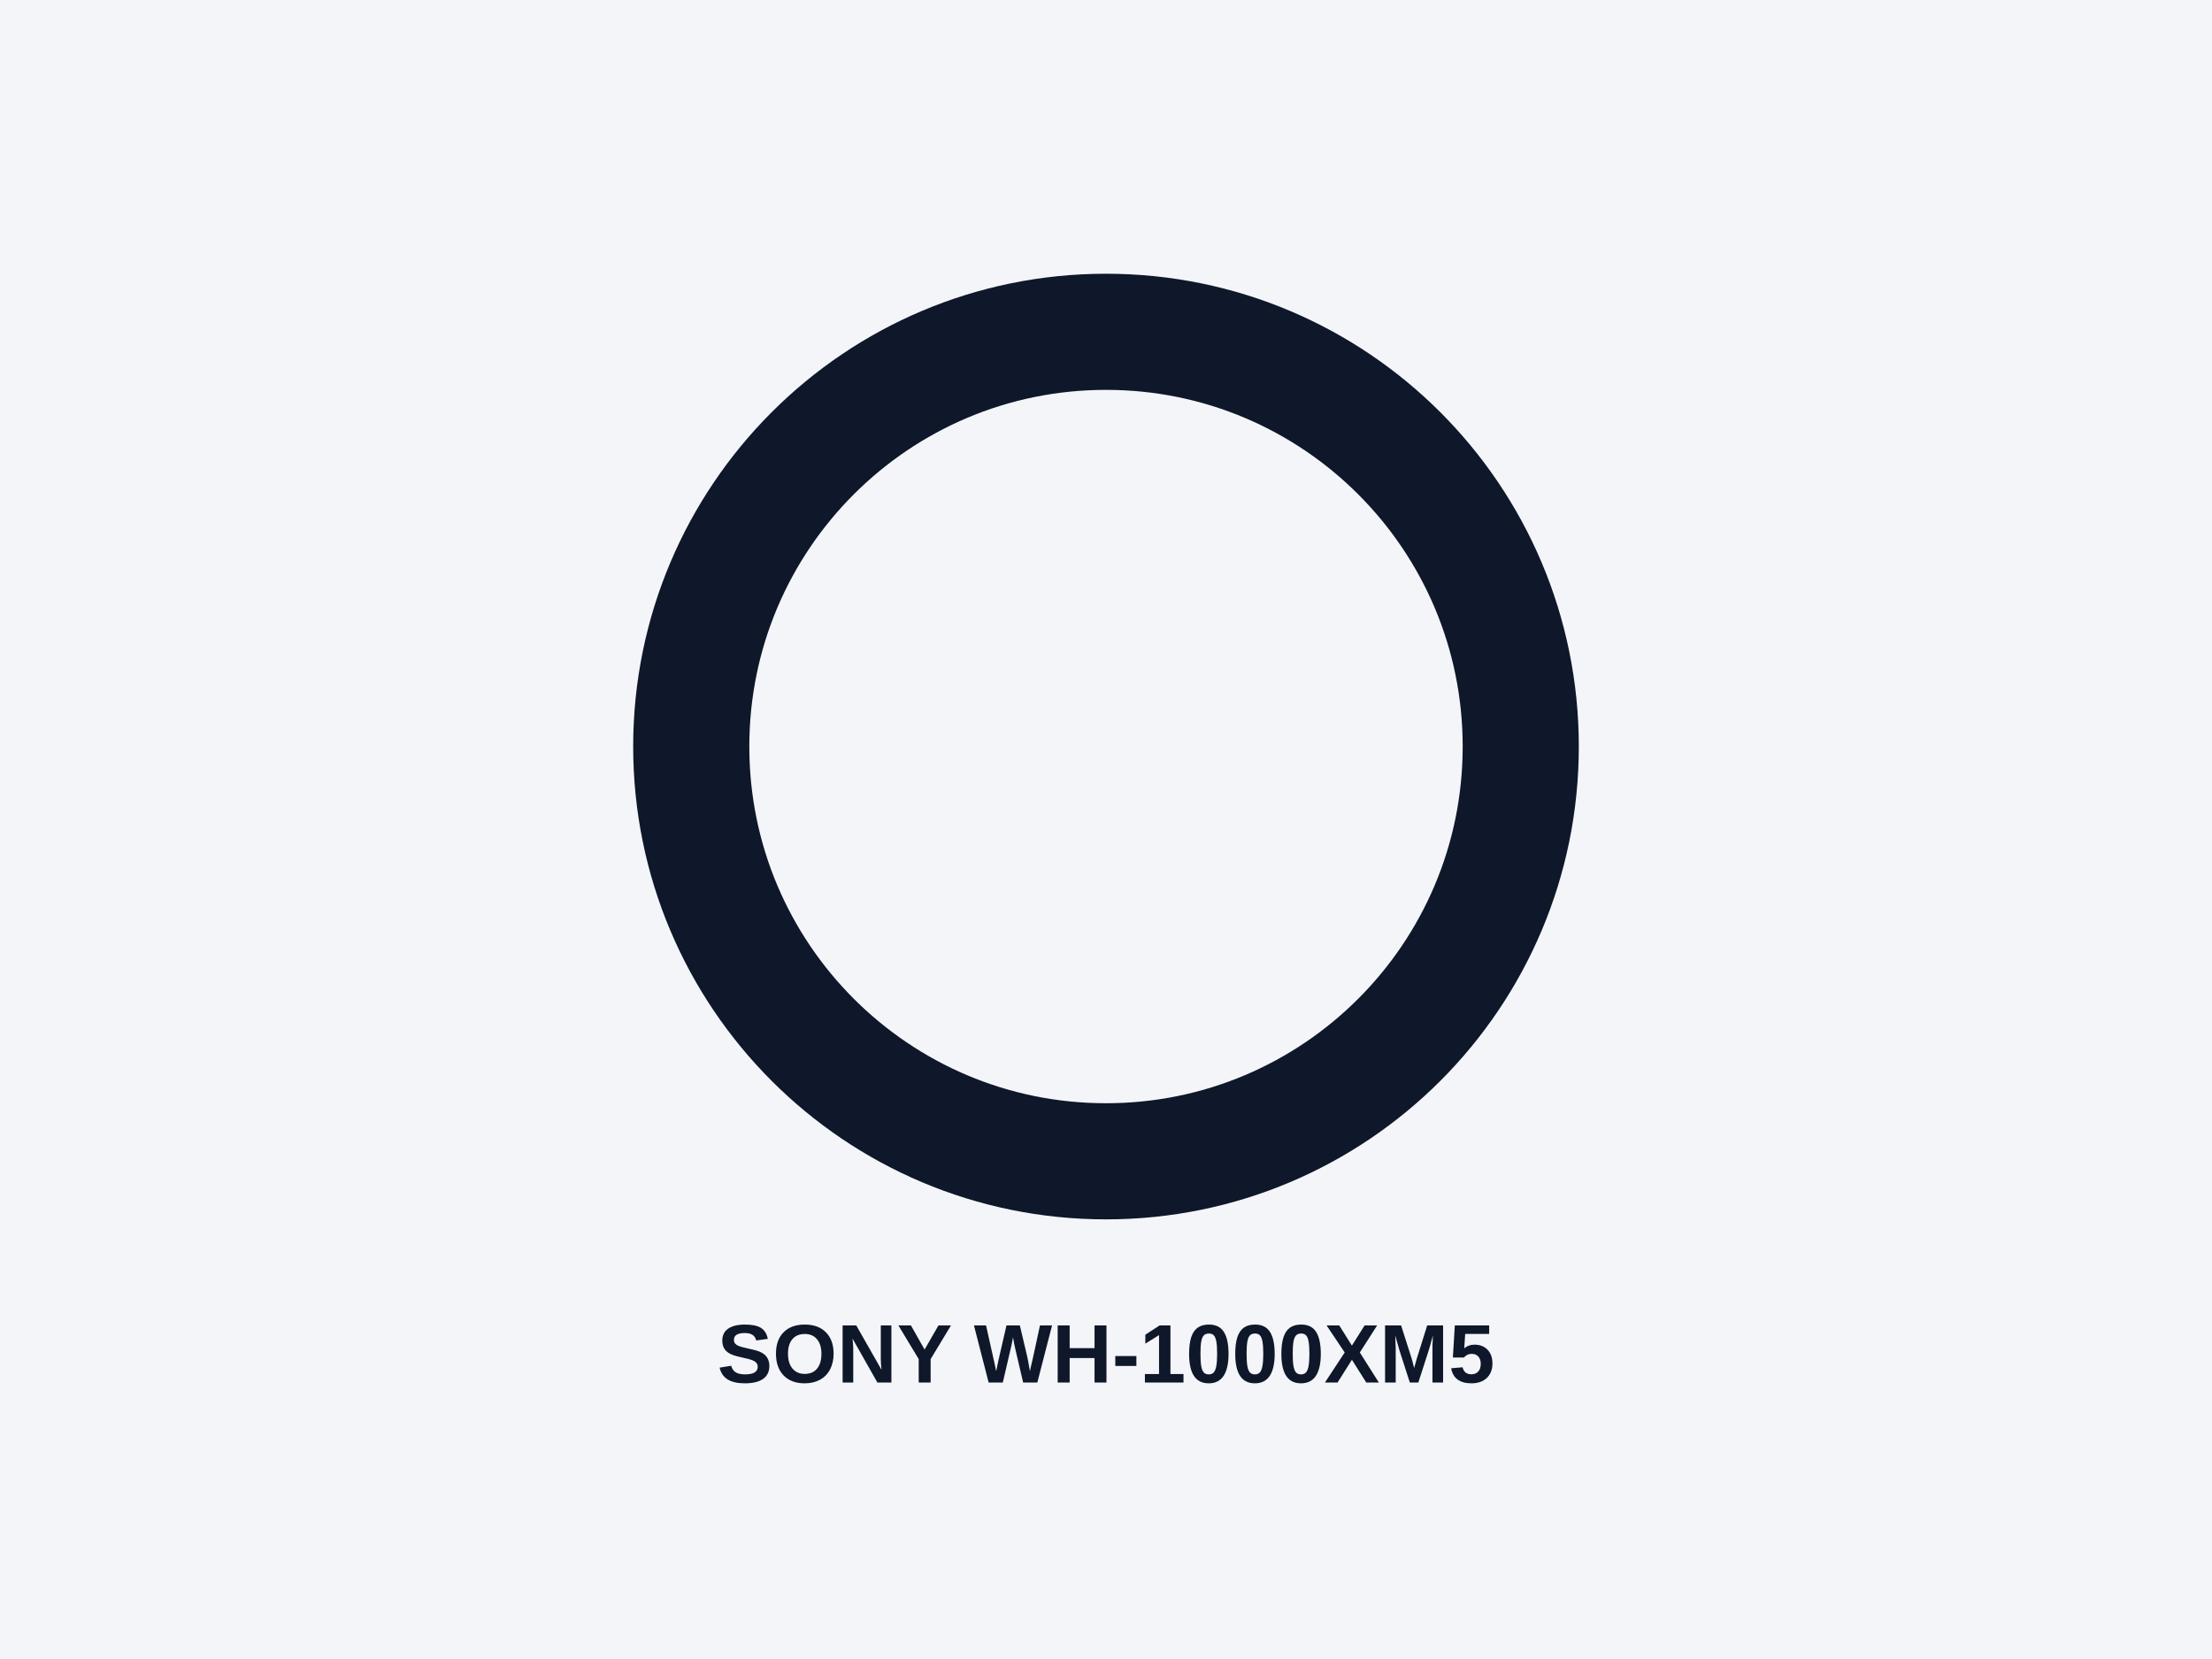
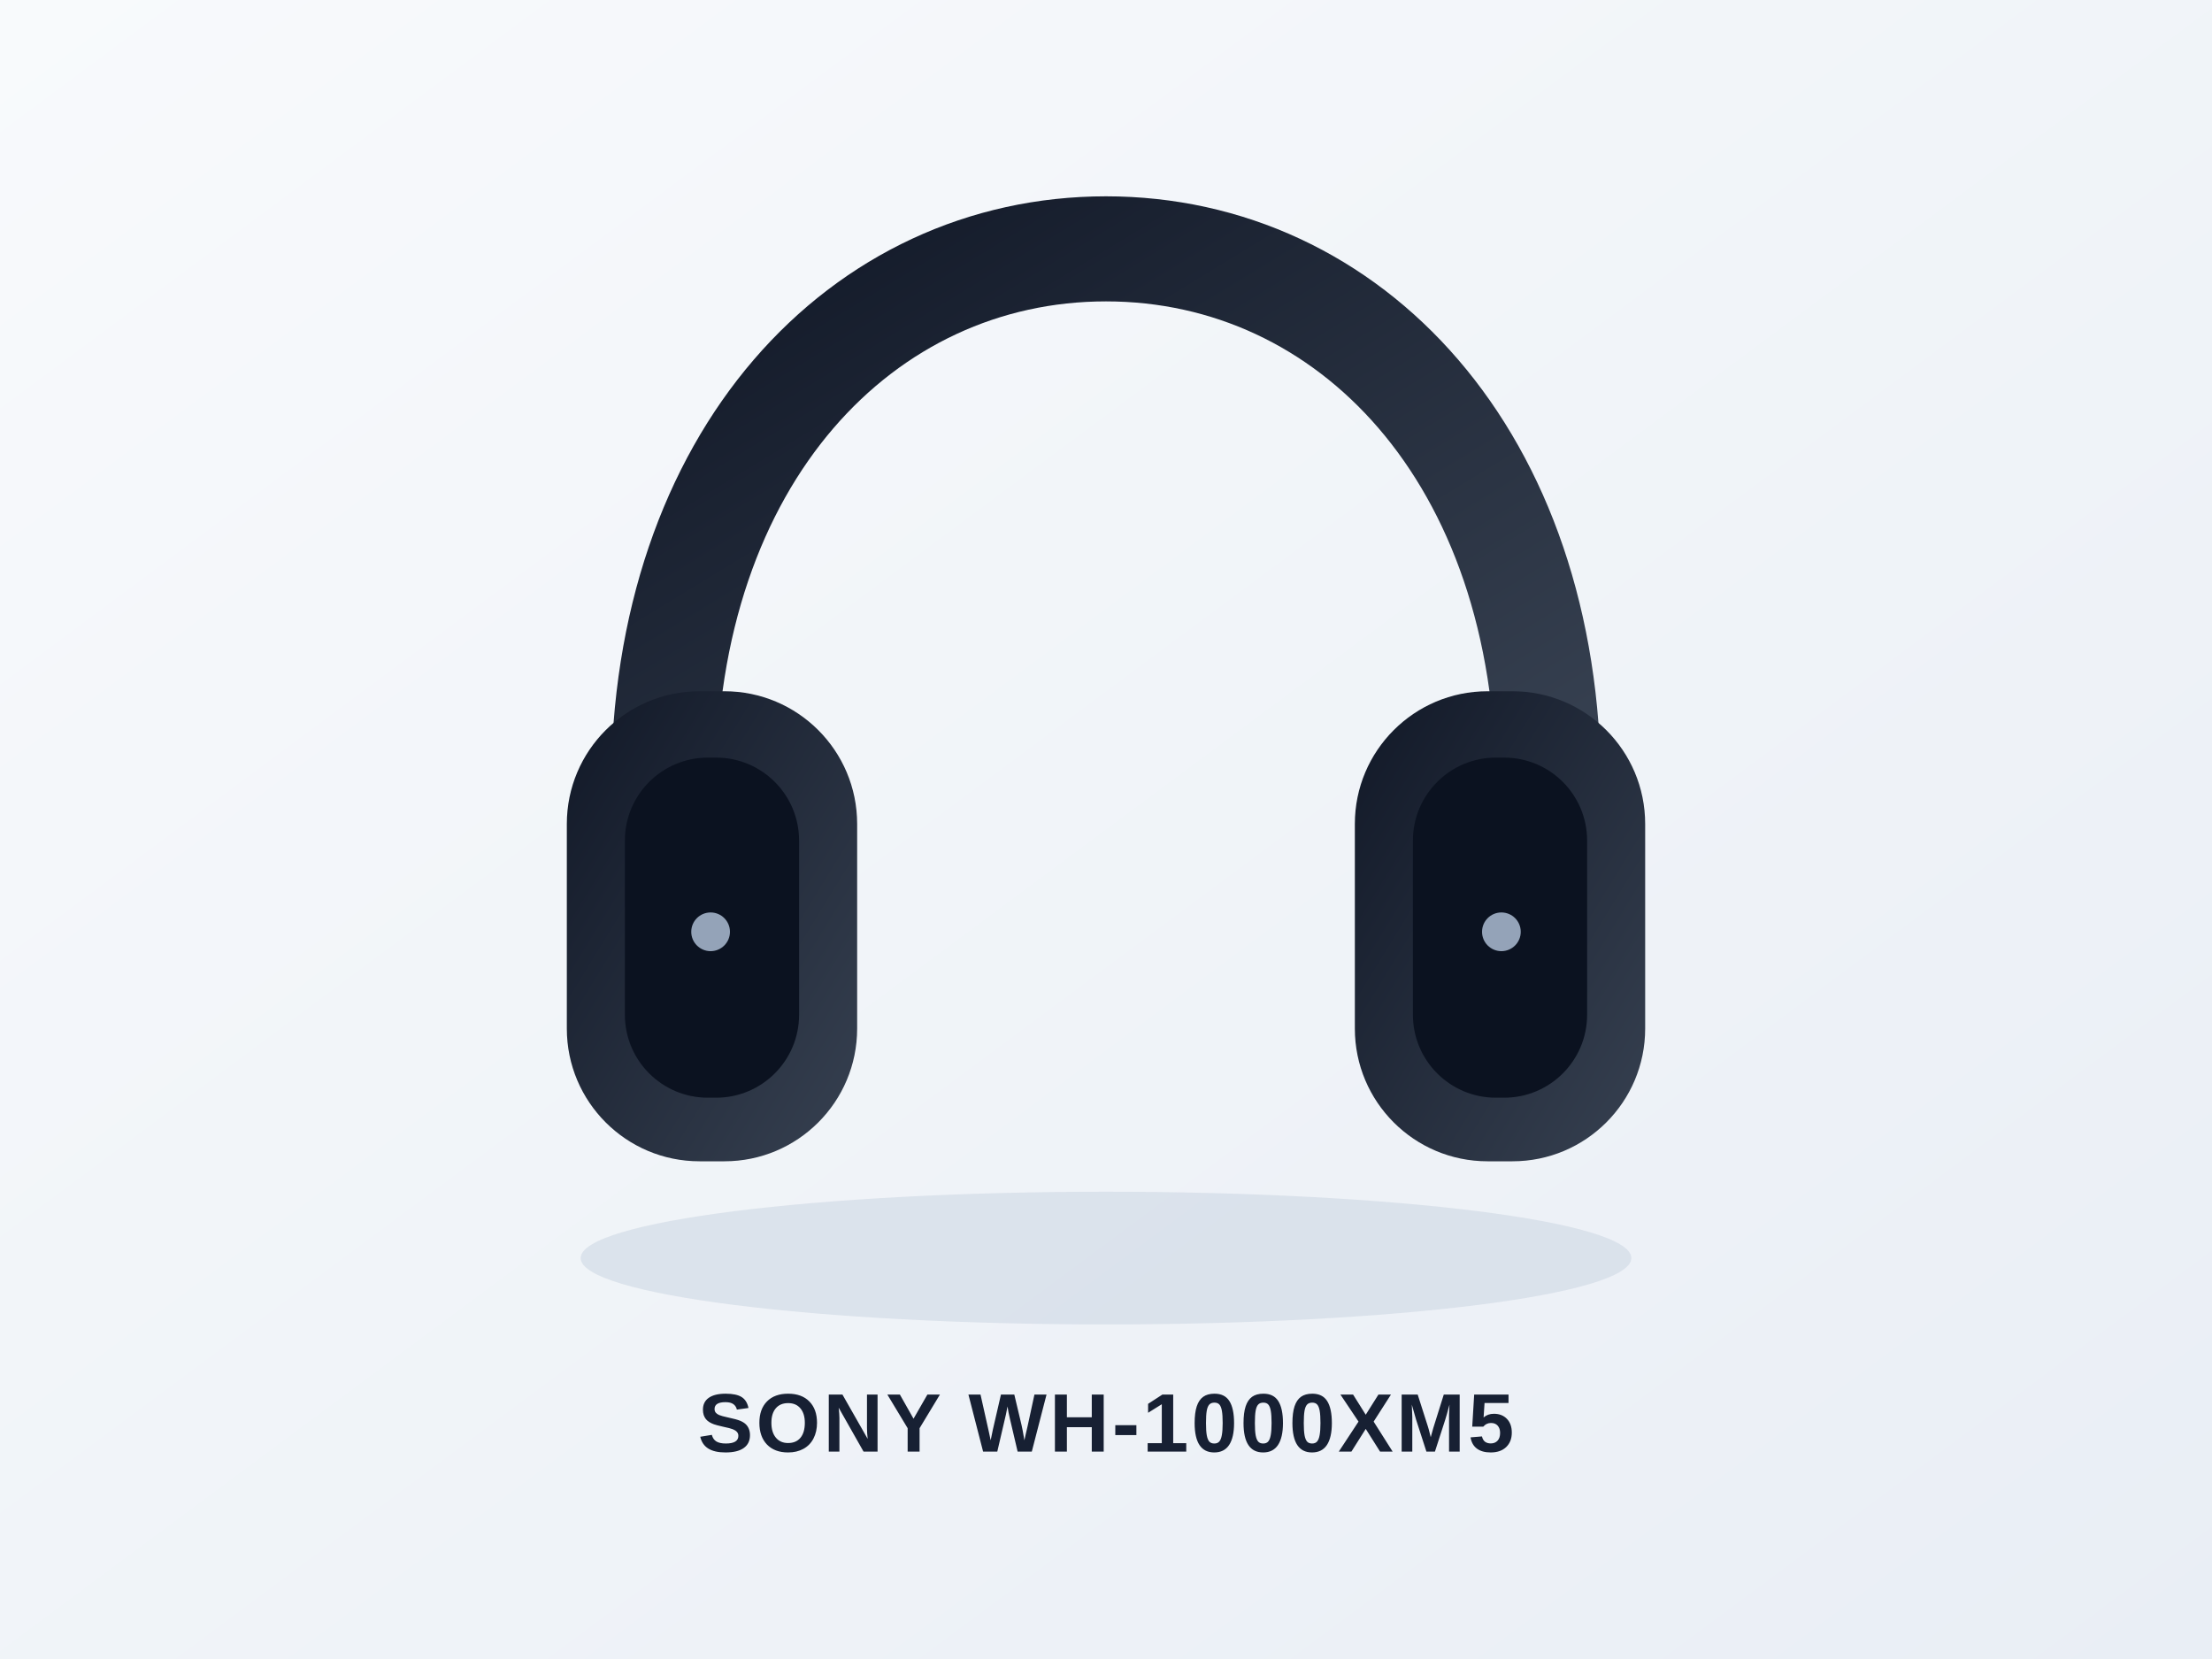
- <svg xmlns="http://www.w3.org/2000/svg" viewBox="0 0 800 600">
-   <rect width="800" height="600" fill="#f3f5f8" />
-   <circle cx="400" cy="270" r="150" fill="none" stroke="#0f172a" stroke-width="42" />
-   <text x="400" y="500" text-anchor="middle" font-family="Arial" font-size="30" font-weight="700" fill="#0f172a">SONY WH-1000XM5</text>
+ <svg xmlns="http://www.w3.org/2000/svg" viewBox="0 0 800 600" role="img" aria-labelledby="title desc">
+   <defs>
+     <linearGradient id="bg" x1="0" y1="0" x2="1" y2="1">
+       <stop offset="0" stop-color="#f8fafc" />
+       <stop offset="1" stop-color="#e9eef5" />
+     </linearGradient>
+     <linearGradient id="metal" x1="0" y1="0" x2="1" y2="1">
+       <stop offset="0" stop-color="#111827" />
+       <stop offset="1" stop-color="#374151" />
+     </linearGradient>
+   </defs>
+   <rect width="800" height="600" fill="url(#bg)" />
+   <ellipse cx="400" cy="455" rx="190" ry="24" fill="#cbd5e1" opacity=".55" />
+   <path d="M240 285c0-120 72-195 160-195s160 75 160 195" fill="none" stroke="url(#metal)" stroke-width="38" stroke-linecap="round" />
+   <rect x="205" y="250" width="105" height="170" rx="48" fill="url(#metal)" />
+   <rect x="490" y="250" width="105" height="170" rx="48" fill="url(#metal)" />
+   <rect x="226" y="274" width="63" height="123" rx="30" fill="#0b1220" />
+   <rect x="511" y="274" width="63" height="123" rx="30" fill="#0b1220" />
+   <circle cx="257" cy="337" r="7" fill="#94a3b8" />
+   <circle cx="543" cy="337" r="7" fill="#94a3b8" />
+   <text x="400" y="525" text-anchor="middle" font-family="Arial,sans-serif" font-size="30" font-weight="700" letter-spacing="1" fill="#172033">SONY WH-1000XM5</text>
</svg>
